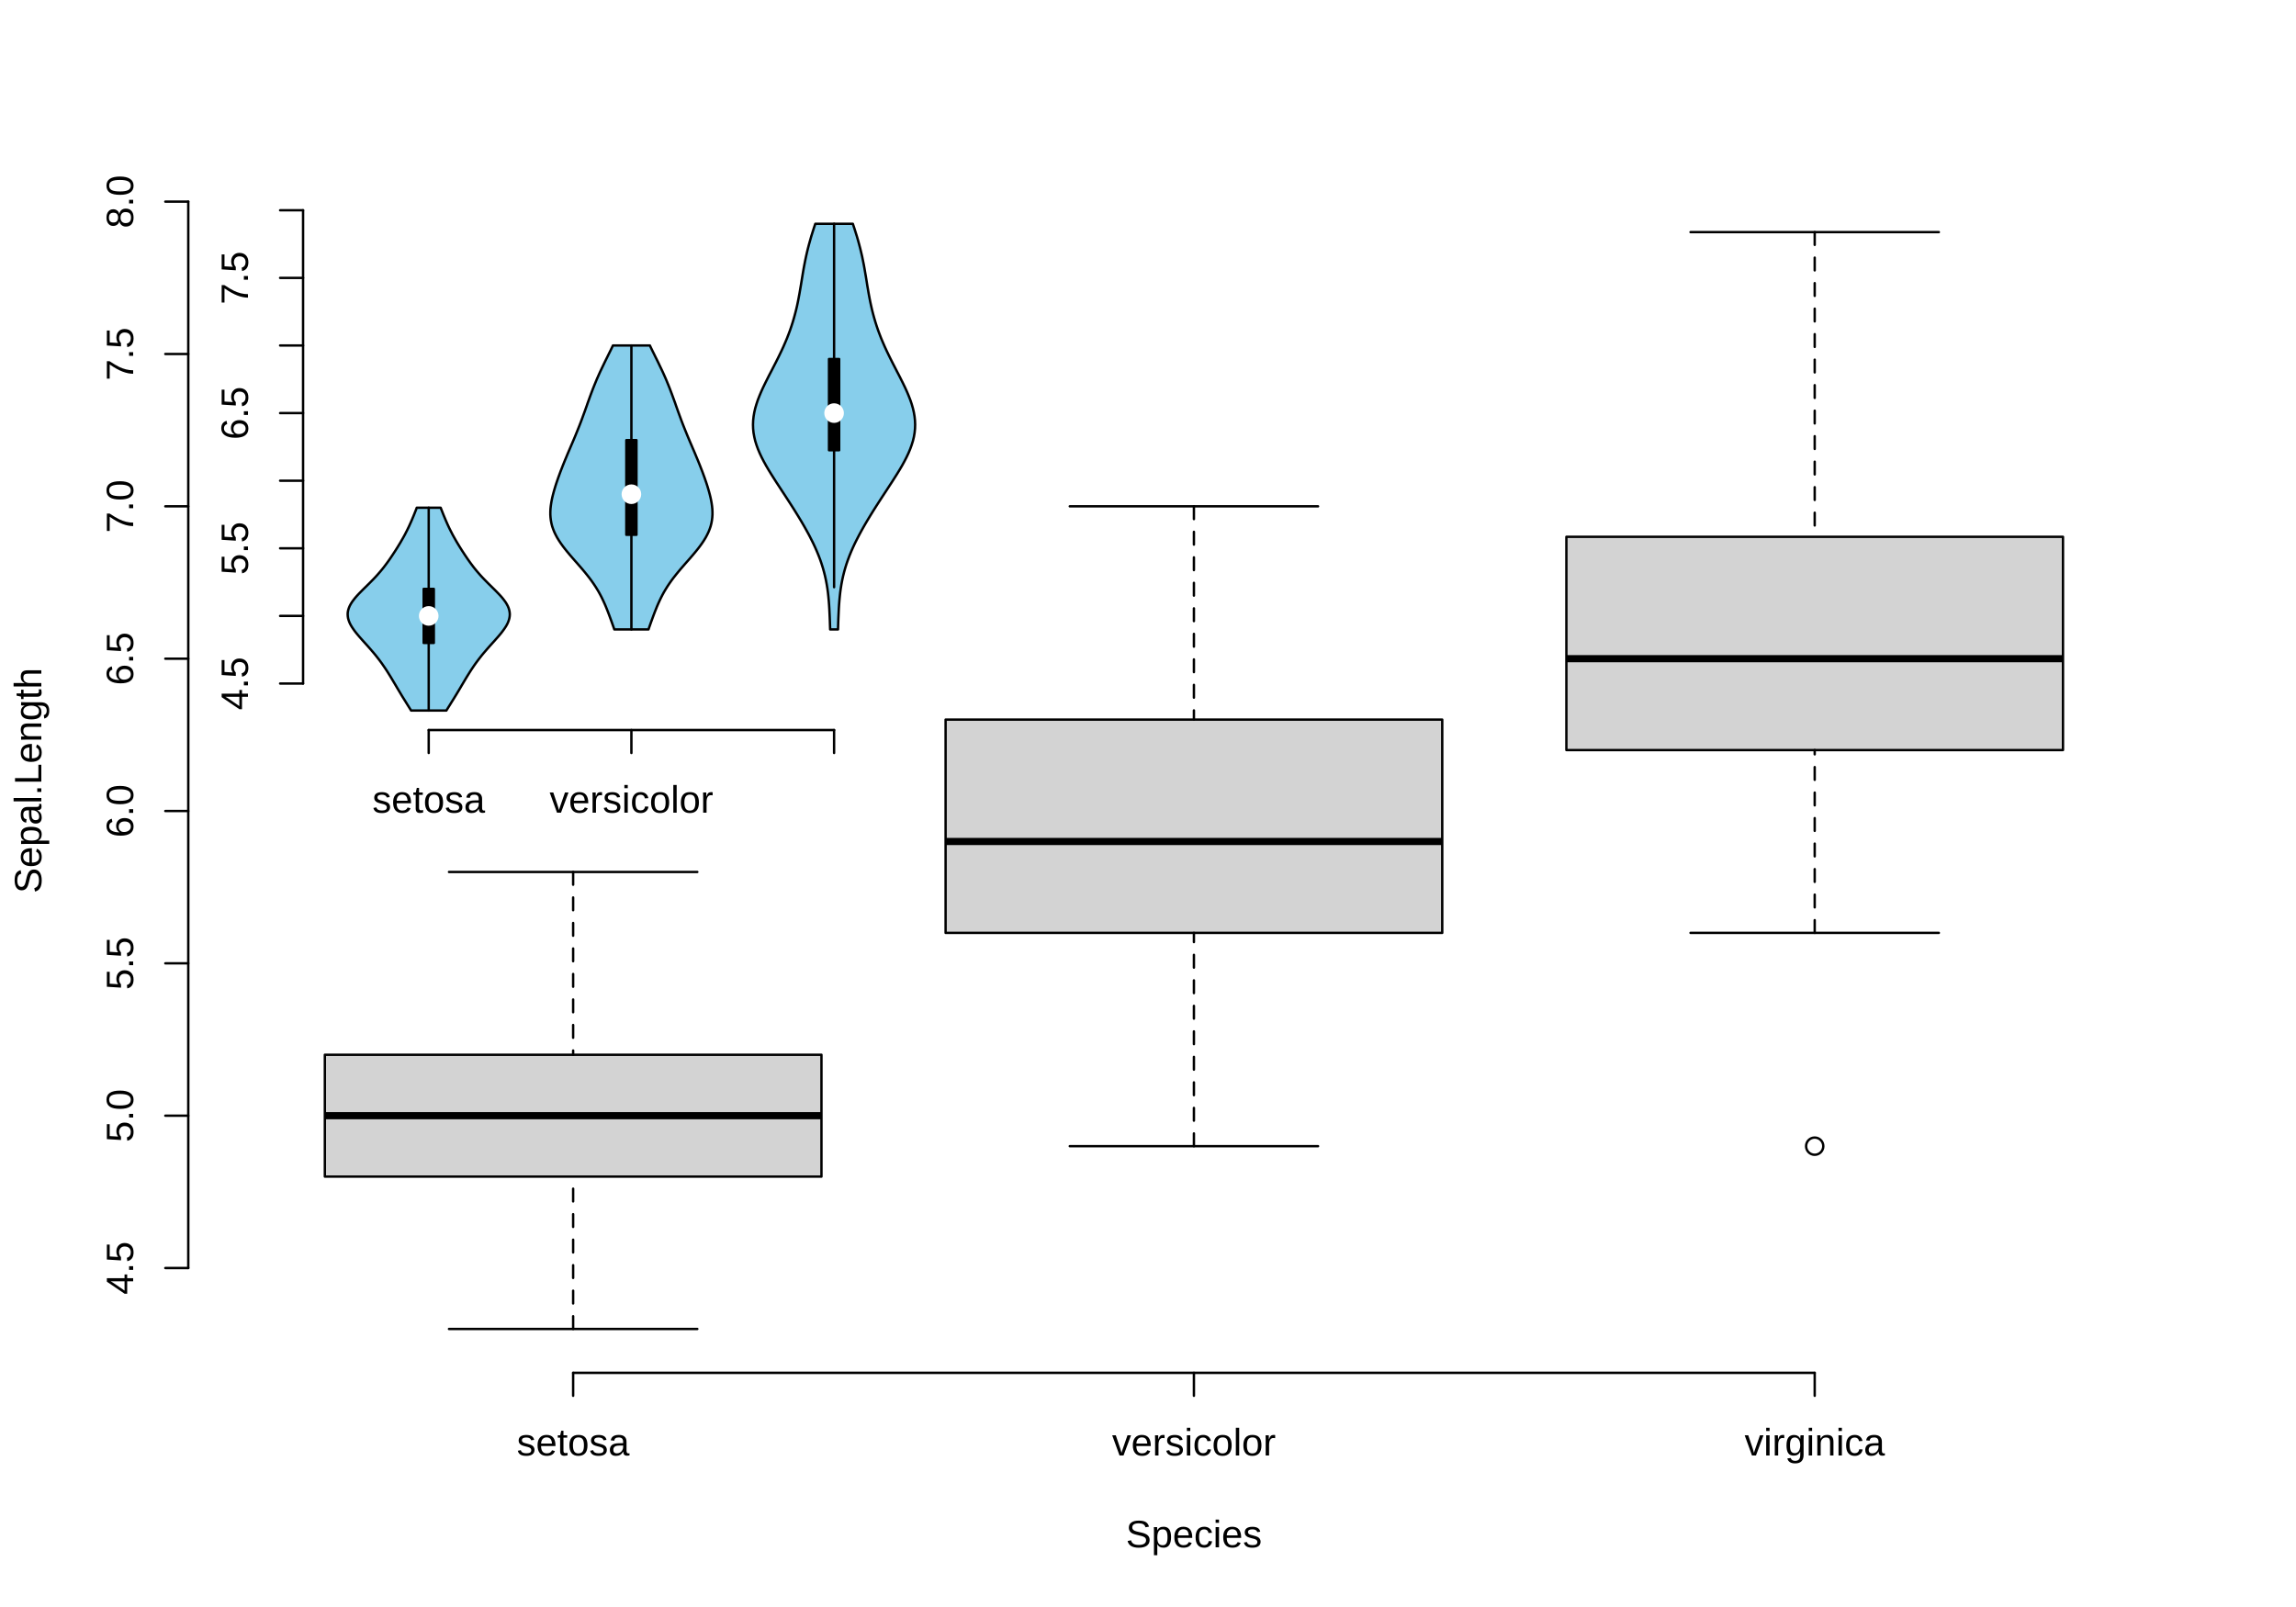
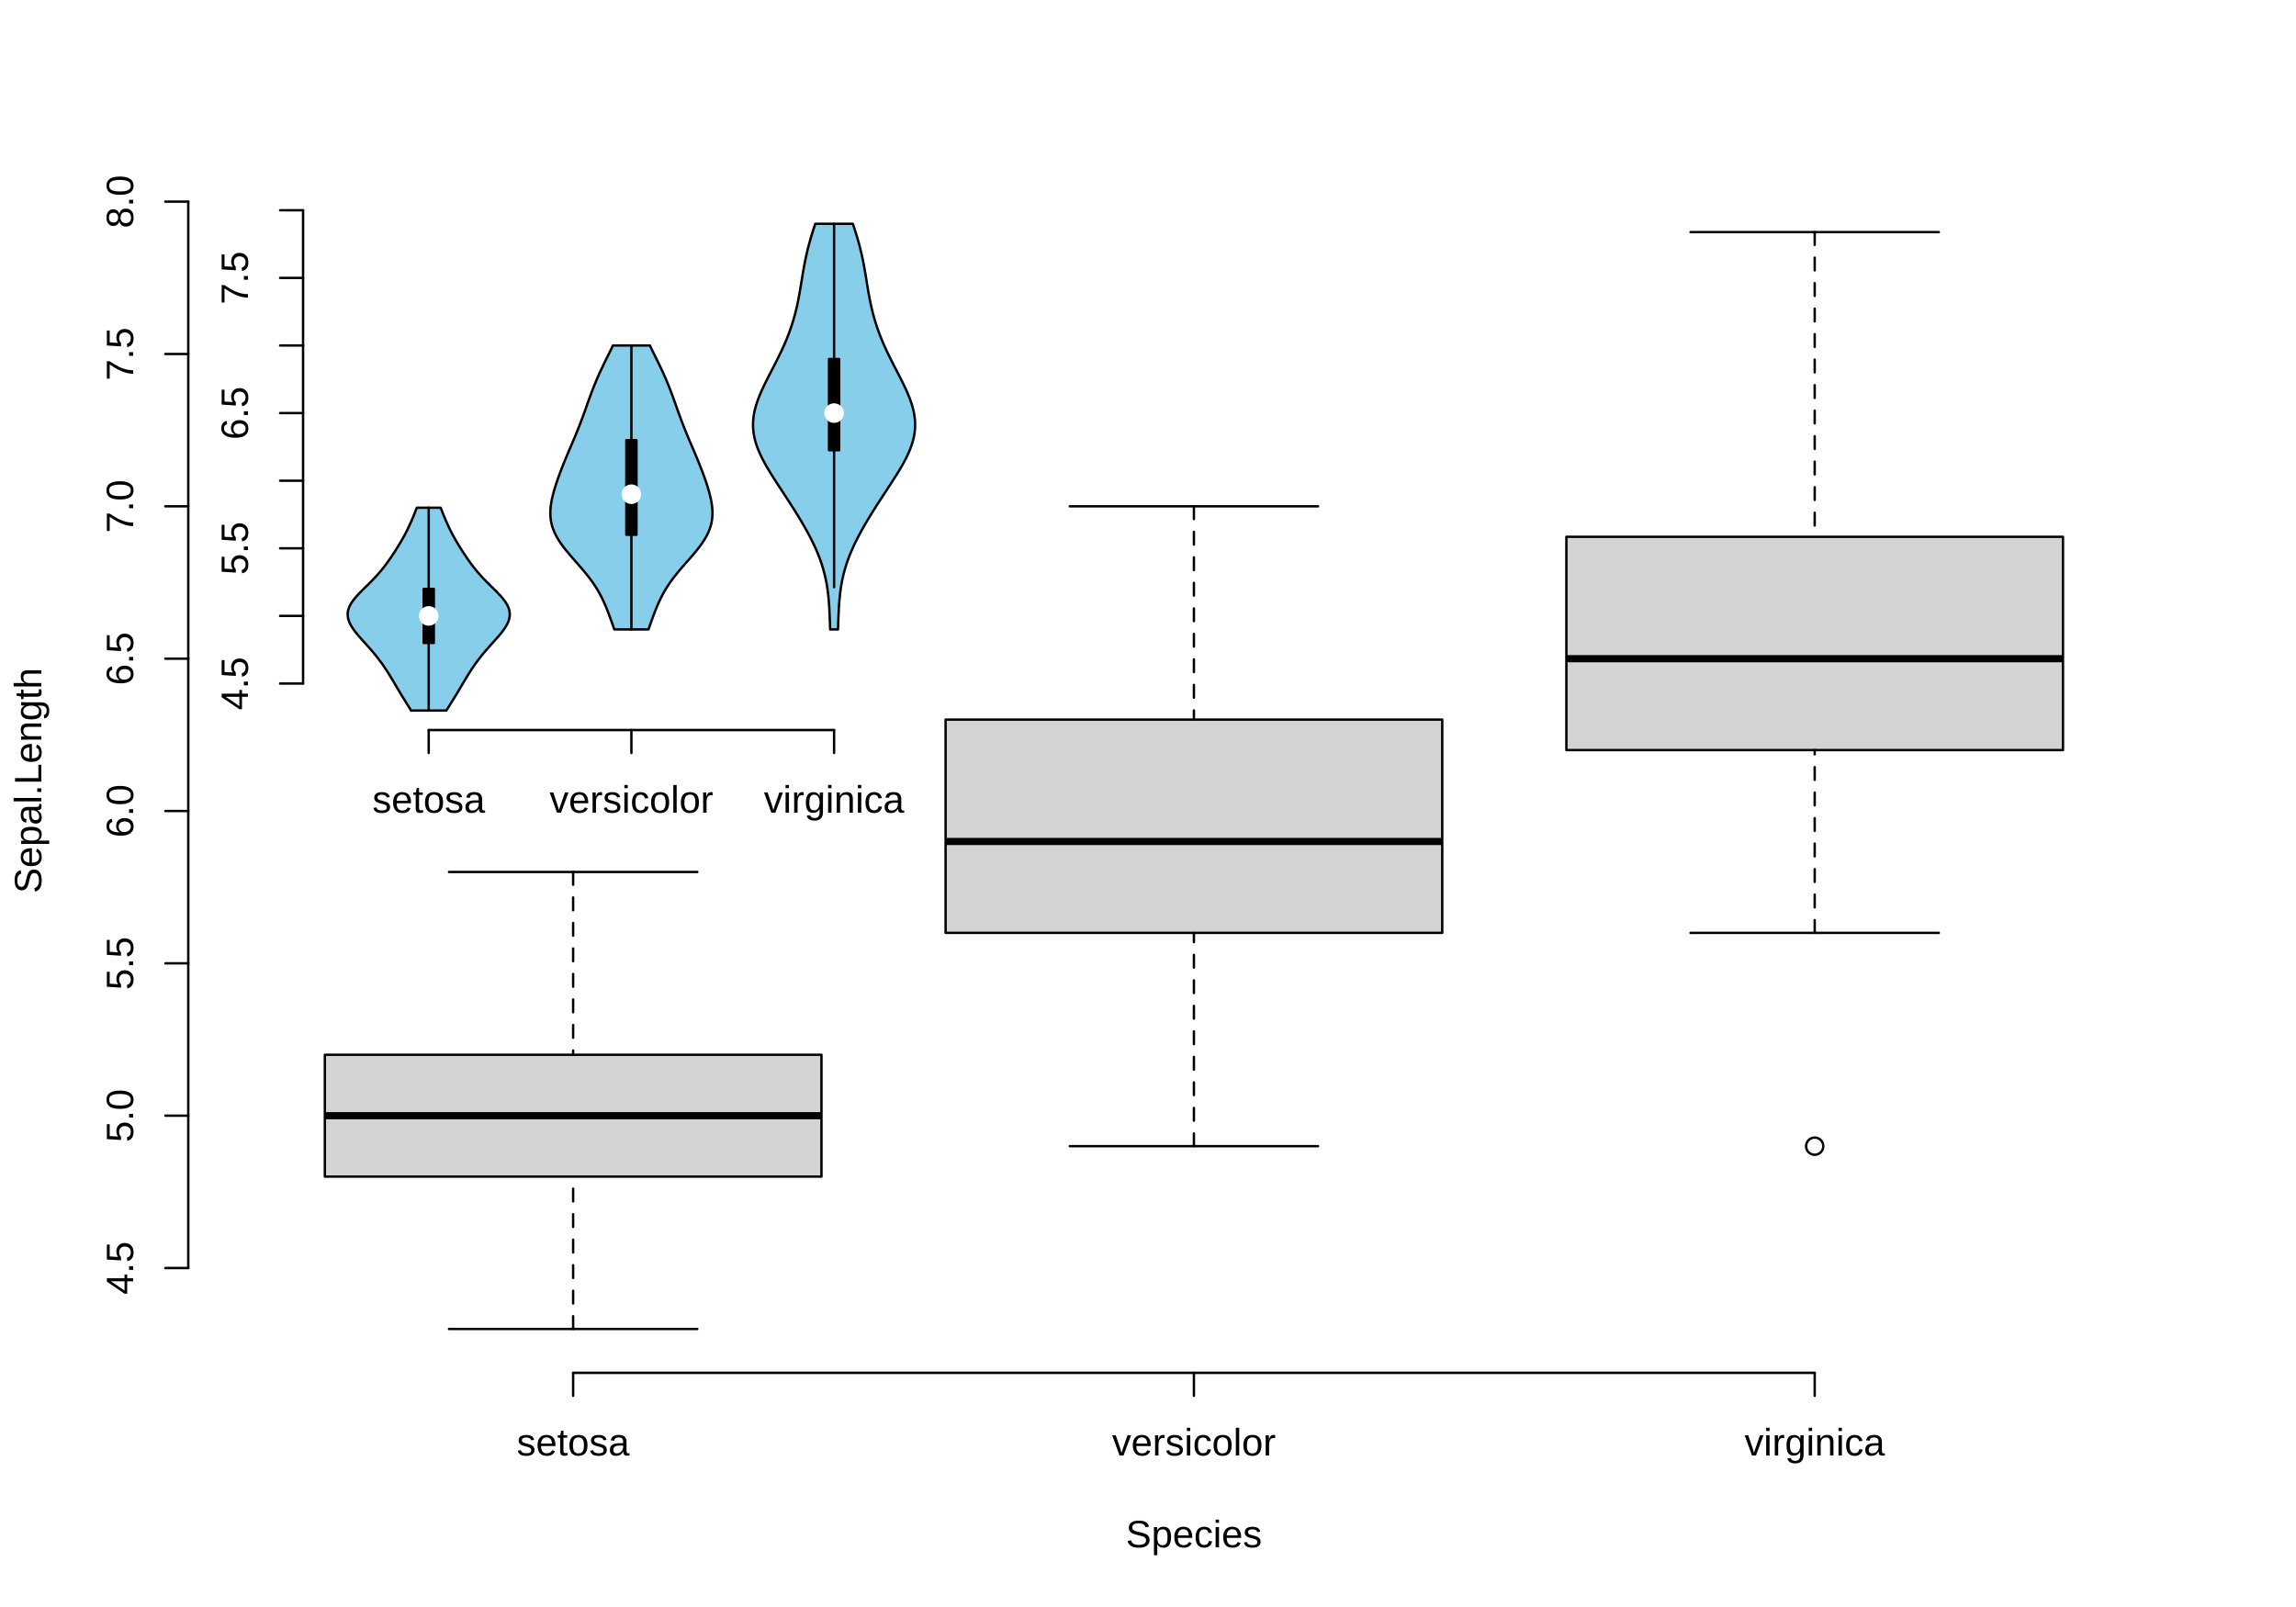
<svg xmlns="http://www.w3.org/2000/svg" class="svglite" width="720.00pt" height="504.00pt" viewBox="0 0 720.00 504.00">
  <defs>
    <style type="text/css">
    .svglite line, .svglite polyline, .svglite polygon, .svglite path, .svglite rect, .svglite circle {
      fill: none;
      stroke: #000000;
      stroke-linecap: round;
      stroke-linejoin: round;
      stroke-miterlimit: 10.00;
    }
    .svglite text {
      white-space: pre;
    }
  </style>
  </defs>
  <rect width="100%" height="100%" style="stroke: none; fill: #FFFFFF;" />
  <defs>
    <clipPath id="cpMC4wMHw3MjAuMDB8MC4wMHw1MDQuMDA=">
      <rect x="0.00" y="0.00" width="720.00" height="504.00" />
    </clipPath>
  </defs>
  <g clip-path="url(#cpMC4wMHw3MjAuMDB8MC4wMHw1MDQuMDA=)">
</g>
  <defs>
    <clipPath id="cpNTkuMDR8Njg5Ljc2fDU5LjA0fDQzMC41Ng==">
      <rect x="59.04" y="59.04" width="630.72" height="371.52" />
    </clipPath>
  </defs>
  <g clip-path="url(#cpNTkuMDR8Njg5Ljc2fDU5LjA0fDQzMC41Ng==)">
    <polygon points="101.87,369.02 257.60,369.02 257.60,330.80 101.87,330.80 " style="stroke-width: 0.75; stroke: none; fill: #D3D3D3;" />
    <line x1="101.87" y1="349.91" x2="257.60" y2="349.91" style="stroke-width: 2.25; stroke-linecap: butt;" />
    <line x1="179.73" y1="416.80" x2="179.73" y2="369.02" style="stroke-width: 0.75; stroke-dasharray: 4.00,4.00;" />
    <line x1="179.73" y1="273.47" x2="179.73" y2="330.80" style="stroke-width: 0.75; stroke-dasharray: 4.00,4.00;" />
    <line x1="140.80" y1="416.80" x2="218.67" y2="416.80" style="stroke-width: 0.75;" />
    <line x1="140.80" y1="273.47" x2="218.67" y2="273.47" style="stroke-width: 0.75;" />
    <polygon points="101.87,369.02 257.60,369.02 257.60,330.80 101.87,330.80 " style="stroke-width: 0.75;" />
    <polygon points="296.53,292.58 452.27,292.58 452.27,225.69 296.53,225.69 " style="stroke-width: 0.75; stroke: none; fill: #D3D3D3;" />
    <line x1="296.53" y1="263.91" x2="452.27" y2="263.91" style="stroke-width: 2.25; stroke-linecap: butt;" />
    <line x1="374.40" y1="359.47" x2="374.40" y2="292.58" style="stroke-width: 0.75; stroke-dasharray: 4.00,4.00;" />
    <line x1="374.40" y1="158.80" x2="374.40" y2="225.69" style="stroke-width: 0.75; stroke-dasharray: 4.00,4.00;" />
    <line x1="335.47" y1="359.47" x2="413.33" y2="359.47" style="stroke-width: 0.75;" />
    <line x1="335.47" y1="158.80" x2="413.33" y2="158.80" style="stroke-width: 0.75;" />
    <polygon points="296.53,292.58 452.27,292.58 452.27,225.69 296.53,225.69 " style="stroke-width: 0.75;" />
    <polygon points="491.20,235.24 646.93,235.24 646.93,168.36 491.20,168.36 " style="stroke-width: 0.75; stroke: none; fill: #D3D3D3;" />
    <line x1="491.20" y1="206.58" x2="646.93" y2="206.58" style="stroke-width: 2.25; stroke-linecap: butt;" />
    <line x1="569.07" y1="292.58" x2="569.07" y2="235.24" style="stroke-width: 0.75; stroke-dasharray: 4.00,4.00;" />
    <line x1="569.07" y1="72.80" x2="569.07" y2="168.36" style="stroke-width: 0.75; stroke-dasharray: 4.00,4.00;" />
    <line x1="530.13" y1="292.58" x2="608.00" y2="292.58" style="stroke-width: 0.75;" />
    <line x1="530.13" y1="72.80" x2="608.00" y2="72.80" style="stroke-width: 0.75;" />
    <polygon points="491.20,235.24 646.93,235.24 646.93,168.36 491.20,168.36 " style="stroke-width: 0.75;" />
    <circle cx="569.07" cy="359.47" r="2.70" style="stroke-width: 0.75;" />
  </g>
  <g clip-path="url(#cpMC4wMHw3MjAuMDB8MC4wMHw1MDQuMDA=)">
    <line x1="179.73" y1="430.56" x2="569.07" y2="430.56" style="stroke-width: 0.75;" />
    <line x1="179.73" y1="430.56" x2="179.73" y2="437.76" style="stroke-width: 0.75;" />
    <line x1="374.40" y1="430.56" x2="374.40" y2="437.76" style="stroke-width: 0.75;" />
    <line x1="569.07" y1="430.56" x2="569.07" y2="437.76" style="stroke-width: 0.75;" />
-     <text x="179.73" y="456.48" text-anchor="middle" style="font-size: 12.00px; font-family: &quot;Arial&quot;;" textLength="39.31px" lengthAdjust="spacingAndGlyphs">setosa</text>
-     <text x="374.40" y="456.48" text-anchor="middle" style="font-size: 12.00px; font-family: &quot;Arial&quot;;" textLength="58.57px" lengthAdjust="spacingAndGlyphs">versicolor</text>
-     <text x="569.07" y="456.48" text-anchor="middle" style="font-size: 12.00px; font-family: &quot;Arial&quot;;" textLength="51.02px" lengthAdjust="spacingAndGlyphs">virginica</text>
+     <text x="179.73" y="456.48" text-anchor="middle" style="font-size: 12.00px; font-family: &quot;Arimo&quot;;" textLength="36.42px" lengthAdjust="spacingAndGlyphs">setosa</text>
+     <text x="374.40" y="456.48" text-anchor="middle" style="font-size: 12.00px; font-family: &quot;Arimo&quot;;" textLength="55.20px" lengthAdjust="spacingAndGlyphs">versicolor</text>
+     <text x="569.07" y="456.48" text-anchor="middle" style="font-size: 12.00px; font-family: &quot;Arimo&quot;;" textLength="47.76px" lengthAdjust="spacingAndGlyphs">virginica</text>
    <line x1="59.04" y1="397.69" x2="59.04" y2="63.24" style="stroke-width: 0.75;" />
    <line x1="59.04" y1="397.69" x2="51.84" y2="397.69" style="stroke-width: 0.75;" />
    <line x1="59.04" y1="349.91" x2="51.84" y2="349.91" style="stroke-width: 0.75;" />
    <line x1="59.04" y1="302.13" x2="51.84" y2="302.13" style="stroke-width: 0.75;" />
    <line x1="59.04" y1="254.36" x2="51.84" y2="254.36" style="stroke-width: 0.75;" />
    <line x1="59.04" y1="206.58" x2="51.84" y2="206.58" style="stroke-width: 0.75;" />
    <line x1="59.04" y1="158.80" x2="51.84" y2="158.80" style="stroke-width: 0.75;" />
    <line x1="59.04" y1="111.02" x2="51.84" y2="111.02" style="stroke-width: 0.75;" />
    <line x1="59.04" y1="63.24" x2="51.84" y2="63.24" style="stroke-width: 0.75;" />
-     <text transform="translate(41.76,397.69) rotate(-90)" text-anchor="middle" style="font-size: 12.00px; font-family: &quot;Arial&quot;;" textLength="19.09px" lengthAdjust="spacingAndGlyphs">4.5</text>
-     <text transform="translate(41.76,349.91) rotate(-90)" text-anchor="middle" style="font-size: 12.00px; font-family: &quot;Arial&quot;;" textLength="19.09px" lengthAdjust="spacingAndGlyphs">5.0</text>
-     <text transform="translate(41.76,302.13) rotate(-90)" text-anchor="middle" style="font-size: 12.00px; font-family: &quot;Arial&quot;;" textLength="19.09px" lengthAdjust="spacingAndGlyphs">5.5</text>
-     <text transform="translate(41.76,254.36) rotate(-90)" text-anchor="middle" style="font-size: 12.00px; font-family: &quot;Arial&quot;;" textLength="19.09px" lengthAdjust="spacingAndGlyphs">6.0</text>
-     <text transform="translate(41.76,206.58) rotate(-90)" text-anchor="middle" style="font-size: 12.00px; font-family: &quot;Arial&quot;;" textLength="19.09px" lengthAdjust="spacingAndGlyphs">6.5</text>
-     <text transform="translate(41.76,158.80) rotate(-90)" text-anchor="middle" style="font-size: 12.00px; font-family: &quot;Arial&quot;;" textLength="19.09px" lengthAdjust="spacingAndGlyphs">7.0</text>
-     <text transform="translate(41.76,111.02) rotate(-90)" text-anchor="middle" style="font-size: 12.00px; font-family: &quot;Arial&quot;;" textLength="19.09px" lengthAdjust="spacingAndGlyphs">7.5</text>
-     <text transform="translate(41.76,63.24) rotate(-90)" text-anchor="middle" style="font-size: 12.00px; font-family: &quot;Arial&quot;;" textLength="19.09px" lengthAdjust="spacingAndGlyphs">8.0</text>
-     <text x="374.40" y="485.28" text-anchor="middle" style="font-size: 12.00px; font-family: &quot;Arial&quot;;" textLength="46.20px" lengthAdjust="spacingAndGlyphs">Species</text>
-     <text transform="translate(12.96,244.80) rotate(-90)" text-anchor="middle" style="font-size: 12.00px; font-family: &quot;Arial&quot;;" textLength="78.54px" lengthAdjust="spacingAndGlyphs">Sepal.Length</text>
+     <text transform="translate(41.76,397.69) rotate(-90)" text-anchor="middle" style="font-size: 12.00px; font-family: &quot;Arimo&quot;;" textLength="16.65px" lengthAdjust="spacingAndGlyphs">4.5</text>
+     <text transform="translate(41.76,349.91) rotate(-90)" text-anchor="middle" style="font-size: 12.00px; font-family: &quot;Arimo&quot;;" textLength="16.65px" lengthAdjust="spacingAndGlyphs">5.0</text>
+     <text transform="translate(41.76,302.13) rotate(-90)" text-anchor="middle" style="font-size: 12.00px; font-family: &quot;Arimo&quot;;" textLength="16.65px" lengthAdjust="spacingAndGlyphs">5.5</text>
+     <text transform="translate(41.76,254.36) rotate(-90)" text-anchor="middle" style="font-size: 12.00px; font-family: &quot;Arimo&quot;;" textLength="16.65px" lengthAdjust="spacingAndGlyphs">6.0</text>
+     <text transform="translate(41.76,206.58) rotate(-90)" text-anchor="middle" style="font-size: 12.00px; font-family: &quot;Arimo&quot;;" textLength="16.65px" lengthAdjust="spacingAndGlyphs">6.5</text>
+     <text transform="translate(41.76,158.80) rotate(-90)" text-anchor="middle" style="font-size: 12.00px; font-family: &quot;Arimo&quot;;" textLength="16.65px" lengthAdjust="spacingAndGlyphs">7.0</text>
+     <text transform="translate(41.76,111.02) rotate(-90)" text-anchor="middle" style="font-size: 12.00px; font-family: &quot;Arimo&quot;;" textLength="16.65px" lengthAdjust="spacingAndGlyphs">7.5</text>
+     <text transform="translate(41.76,63.24) rotate(-90)" text-anchor="middle" style="font-size: 12.00px; font-family: &quot;Arimo&quot;;" textLength="16.65px" lengthAdjust="spacingAndGlyphs">8.0</text>
+     <text x="374.40" y="485.28" text-anchor="middle" style="font-size: 12.00px; font-family: &quot;Arimo&quot;;" textLength="42.91px" lengthAdjust="spacingAndGlyphs">Species</text>
+     <text transform="translate(12.96,244.80) rotate(-90)" text-anchor="middle" style="font-size: 12.00px; font-family: &quot;Arimo&quot;;" textLength="73.79px" lengthAdjust="spacingAndGlyphs">Sepal.Length</text>
    <line x1="95.04" y1="214.37" x2="95.04" y2="65.95" style="stroke-width: 0.75;" />
    <line x1="95.04" y1="214.37" x2="87.84" y2="214.37" style="stroke-width: 0.75;" />
    <line x1="95.04" y1="193.17" x2="87.84" y2="193.17" style="stroke-width: 0.75;" />
    <line x1="95.04" y1="171.96" x2="87.84" y2="171.96" style="stroke-width: 0.75;" />
    <line x1="95.04" y1="150.76" x2="87.84" y2="150.76" style="stroke-width: 0.75;" />
    <line x1="95.04" y1="129.56" x2="87.84" y2="129.56" style="stroke-width: 0.75;" />
    <line x1="95.04" y1="108.35" x2="87.84" y2="108.35" style="stroke-width: 0.75;" />
    <line x1="95.04" y1="87.15" x2="87.84" y2="87.15" style="stroke-width: 0.75;" />
    <line x1="95.04" y1="65.95" x2="87.84" y2="65.95" style="stroke-width: 0.75;" />
-     <text transform="translate(77.76,214.37) rotate(-90)" text-anchor="middle" style="font-size: 12.00px; font-family: &quot;Arial&quot;;" textLength="19.09px" lengthAdjust="spacingAndGlyphs">4.5</text>
-     <text transform="translate(77.76,171.96) rotate(-90)" text-anchor="middle" style="font-size: 12.00px; font-family: &quot;Arial&quot;;" textLength="19.09px" lengthAdjust="spacingAndGlyphs">5.5</text>
-     <text transform="translate(77.76,129.56) rotate(-90)" text-anchor="middle" style="font-size: 12.00px; font-family: &quot;Arial&quot;;" textLength="19.09px" lengthAdjust="spacingAndGlyphs">6.5</text>
-     <text transform="translate(77.76,87.15) rotate(-90)" text-anchor="middle" style="font-size: 12.00px; font-family: &quot;Arial&quot;;" textLength="19.09px" lengthAdjust="spacingAndGlyphs">7.5</text>
+     <text transform="translate(77.76,214.37) rotate(-90)" text-anchor="middle" style="font-size: 12.00px; font-family: &quot;Arimo&quot;;" textLength="16.65px" lengthAdjust="spacingAndGlyphs">4.5</text>
+     <text transform="translate(77.76,171.96) rotate(-90)" text-anchor="middle" style="font-size: 12.00px; font-family: &quot;Arimo&quot;;" textLength="16.65px" lengthAdjust="spacingAndGlyphs">5.5</text>
+     <text transform="translate(77.76,129.56) rotate(-90)" text-anchor="middle" style="font-size: 12.00px; font-family: &quot;Arimo&quot;;" textLength="16.65px" lengthAdjust="spacingAndGlyphs">6.5</text>
+     <text transform="translate(77.76,87.15) rotate(-90)" text-anchor="middle" style="font-size: 12.00px; font-family: &quot;Arimo&quot;;" textLength="16.65px" lengthAdjust="spacingAndGlyphs">7.5</text>
    <line x1="134.44" y1="228.96" x2="261.56" y2="228.96" style="stroke-width: 0.75;" />
    <line x1="134.44" y1="228.96" x2="134.44" y2="236.16" style="stroke-width: 0.75;" />
    <line x1="198.00" y1="228.96" x2="198.00" y2="236.16" style="stroke-width: 0.75;" />
    <line x1="261.56" y1="228.96" x2="261.56" y2="236.16" style="stroke-width: 0.75;" />
-     <text x="134.44" y="254.88" text-anchor="middle" style="font-size: 12.00px; font-family: &quot;Arial&quot;;" textLength="39.31px" lengthAdjust="spacingAndGlyphs">setosa</text>
-     <text x="198.00" y="254.88" text-anchor="middle" style="font-size: 12.00px; font-family: &quot;Arial&quot;;" textLength="58.57px" lengthAdjust="spacingAndGlyphs">versicolor</text>
+     <text x="134.44" y="254.88" text-anchor="middle" style="font-size: 12.00px; font-family: &quot;Arimo&quot;;" textLength="36.42px" lengthAdjust="spacingAndGlyphs">setosa</text>
+     <text x="198.00" y="254.88" text-anchor="middle" style="font-size: 12.00px; font-family: &quot;Arimo&quot;;" textLength="55.20px" lengthAdjust="spacingAndGlyphs">versicolor</text>
+     <text x="261.56" y="254.88" text-anchor="middle" style="font-size: 12.00px; font-family: &quot;Arimo&quot;;" textLength="47.76px" lengthAdjust="spacingAndGlyphs">virginica</text>
  </g>
  <defs>
    <clipPath id="cpOTUuMDR8MzAwLjk2fDY0LjA4fDIyOC45Ng==">
      <rect x="95.04" y="64.08" width="205.92" height="164.88" />
    </clipPath>
  </defs>
  <g clip-path="url(#cpOTUuMDR8MzAwLjk2fDY0LjA4fDIyOC45Ng==)">
    <polygon points="128.92,222.85 128.52,222.21 128.12,221.57 127.72,220.93 127.32,220.28 126.92,219.64 126.52,219.00 126.12,218.36 125.73,217.71 125.35,217.07 124.96,216.43 124.58,215.79 124.20,215.14 123.82,214.50 123.44,213.86 123.06,213.22 122.67,212.57 122.28,211.93 121.88,211.29 121.48,210.65 121.06,210.00 120.63,209.36 120.19,208.72 119.74,208.07 119.27,207.43 118.79,206.79 118.29,206.15 117.78,205.50 117.25,204.86 116.70,204.22 116.15,203.58 115.58,202.93 115.01,202.29 114.43,201.65 113.85,201.01 113.28,200.36 112.71,199.72 112.17,199.08 111.64,198.44 111.14,197.79 110.69,197.15 110.27,196.51 109.90,195.87 109.59,195.22 109.35,194.58 109.16,193.94 109.06,193.30 109.02,192.65 109.06,192.01 109.18,191.37 109.38,190.73 109.65,190.08 109.99,189.44 110.39,188.80 110.86,188.16 111.37,187.51 111.93,186.87 112.52,186.23 113.15,185.59 113.79,184.94 114.44,184.30 115.09,183.66 115.74,183.02 116.38,182.37 117.01,181.73 117.62,181.09 118.21,180.45 118.78,179.80 119.33,179.16 119.86,178.52 120.37,177.88 120.86,177.23 121.34,176.59 121.80,175.95 122.25,175.31 122.69,174.66 123.12,174.02 123.54,173.38 123.96,172.74 124.37,172.09 124.77,171.45 125.16,170.81 125.55,170.17 125.92,169.52 126.29,168.88 126.65,168.24 127.00,167.60 127.33,166.95 127.66,166.31 127.97,165.67 128.28,165.03 128.57,164.38 128.86,163.74 129.14,163.10 129.41,162.45 129.68,161.81 129.94,161.17 130.19,160.53 130.45,159.88 130.69,159.24 138.19,159.24 138.44,159.88 138.70,160.53 138.95,161.17 139.21,161.81 139.48,162.45 139.75,163.10 140.03,163.74 140.31,164.38 140.61,165.03 140.91,165.67 141.23,166.31 141.56,166.95 141.89,167.60 142.24,168.24 142.60,168.88 142.96,169.52 143.34,170.17 143.73,170.81 144.12,171.45 144.52,172.09 144.93,172.74 145.35,173.38 145.77,174.02 146.20,174.66 146.64,175.31 147.09,175.95 147.55,176.59 148.03,177.23 148.52,177.88 149.03,178.52 149.56,179.16 150.11,179.80 150.68,180.45 151.27,181.09 151.88,181.73 152.51,182.37 153.15,183.02 153.80,183.66 154.45,184.30 155.10,184.94 155.74,185.59 156.36,186.23 156.96,186.87 157.52,187.51 158.03,188.16 158.50,188.80 158.90,189.44 159.24,190.08 159.51,190.73 159.70,191.37 159.82,192.01 159.87,192.65 159.83,193.30 159.72,193.94 159.54,194.58 159.30,195.22 158.99,195.87 158.62,196.51 158.20,197.15 157.74,197.79 157.25,198.44 156.72,199.08 156.18,199.72 155.61,200.36 155.04,201.01 154.46,201.65 153.88,202.29 153.31,202.93 152.74,203.58 152.19,204.22 151.64,204.86 151.11,205.50 150.60,206.15 150.10,206.79 149.62,207.43 149.15,208.07 148.69,208.72 148.26,209.36 147.83,210.00 147.41,210.65 147.01,211.29 146.61,211.93 146.22,212.57 145.83,213.22 145.45,213.86 145.07,214.50 144.69,215.14 144.31,215.79 143.93,216.43 143.54,217.07 143.16,217.71 142.76,218.36 142.37,219.00 141.97,219.64 141.57,220.28 141.17,220.93 140.77,221.57 140.37,222.21 139.97,222.85 " style="stroke-width: 0.75; fill: #87CEEB;" />
    <polyline points="134.44,222.85 134.44,159.24 " style="stroke-width: 0.75;" />
    <rect x="132.86" y="184.69" width="3.18" height="16.96" style="stroke-width: 0.75; fill: #000000;" />
    <circle cx="134.44" cy="193.17" r="2.70" style="stroke-width: 0.75; stroke: #FFFFFF; fill: #FFFFFF;" />
    <polygon points="192.65,197.41 192.33,196.51 192.01,195.61 191.69,194.71 191.36,193.81 191.03,192.91 190.69,192.01 190.33,191.11 189.97,190.21 189.58,189.31 189.17,188.41 188.74,187.51 188.28,186.61 187.79,185.71 187.26,184.82 186.70,183.92 186.10,183.02 185.47,182.12 184.80,181.22 184.09,180.32 183.36,179.42 182.61,178.52 181.83,177.62 181.05,176.72 180.25,175.82 179.47,174.92 178.69,174.02 177.94,173.12 177.21,172.22 176.52,171.32 175.87,170.42 175.27,169.52 174.72,168.62 174.24,167.72 173.81,166.82 173.45,165.92 173.15,165.03 172.92,164.13 172.75,163.23 172.64,162.33 172.58,161.43 172.58,160.53 172.62,159.63 172.71,158.73 172.84,157.83 173.00,156.93 173.19,156.03 173.41,155.13 173.65,154.23 173.91,153.33 174.18,152.43 174.47,151.53 174.78,150.63 175.09,149.73 175.42,148.83 175.75,147.93 176.10,147.03 176.45,146.13 176.81,145.23 177.17,144.34 177.55,143.44 177.92,142.54 178.30,141.64 178.69,140.74 179.07,139.84 179.46,138.94 179.84,138.04 180.22,137.14 180.59,136.24 180.96,135.34 181.32,134.44 181.68,133.54 182.03,132.64 182.37,131.74 182.70,130.84 183.03,129.94 183.36,129.04 183.68,128.14 184.00,127.24 184.31,126.34 184.64,125.44 184.96,124.55 185.29,123.65 185.63,122.75 185.97,121.85 186.33,120.95 186.70,120.05 187.07,119.15 187.46,118.25 187.86,117.35 188.27,116.45 188.70,115.55 189.13,114.65 189.56,113.75 190.00,112.85 190.45,111.95 190.89,111.05 191.34,110.15 191.78,109.25 192.21,108.35 203.79,108.35 204.22,109.25 204.66,110.15 205.11,111.05 205.55,111.95 206.00,112.85 206.44,113.75 206.87,114.65 207.30,115.55 207.73,116.45 208.14,117.35 208.54,118.25 208.93,119.15 209.30,120.05 209.67,120.95 210.03,121.85 210.37,122.75 210.71,123.65 211.04,124.55 211.36,125.44 211.69,126.34 212.00,127.24 212.32,128.14 212.64,129.04 212.97,129.94 213.30,130.84 213.63,131.74 213.97,132.64 214.32,133.54 214.68,134.44 215.04,135.34 215.41,136.24 215.78,137.14 216.16,138.04 216.54,138.94 216.93,139.84 217.31,140.74 217.70,141.64 218.08,142.54 218.45,143.44 218.83,144.34 219.19,145.23 219.55,146.13 219.90,147.03 220.25,147.93 220.58,148.83 220.91,149.73 221.22,150.63 221.53,151.53 221.82,152.43 222.09,153.33 222.35,154.23 222.59,155.13 222.81,156.03 223.00,156.93 223.16,157.83 223.29,158.73 223.38,159.63 223.42,160.53 223.42,161.43 223.36,162.33 223.25,163.23 223.08,164.13 222.85,165.03 222.55,165.92 222.19,166.82 221.76,167.72 221.28,168.62 220.73,169.52 220.13,170.42 219.48,171.32 218.79,172.22 218.06,173.12 217.31,174.02 216.53,174.92 215.75,175.82 214.95,176.72 214.17,177.62 213.39,178.52 212.64,179.42 211.91,180.32 211.20,181.22 210.53,182.12 209.90,183.02 209.30,183.92 208.74,184.82 208.21,185.71 207.72,186.61 207.26,187.51 206.83,188.41 206.42,189.31 206.03,190.21 205.67,191.11 205.31,192.01 204.97,192.91 204.64,193.81 204.31,194.71 203.99,195.61 203.67,196.51 203.35,197.41 " style="stroke-width: 0.75; fill: #87CEEB;" />
    <polyline points="198.00,197.41 198.00,108.35 " style="stroke-width: 0.75;" />
    <rect x="196.41" y="138.04" width="3.18" height="29.69" style="stroke-width: 0.75; fill: #000000;" />
    <circle cx="198.00" cy="155.00" r="2.70" style="stroke-width: 0.75; stroke: #FFFFFF; fill: #FFFFFF;" />
    <polygon points="260.33,197.41 260.28,196.12 260.24,194.84 260.19,193.55 260.13,192.27 260.07,190.98 259.99,189.70 259.89,188.41 259.77,187.13 259.63,185.84 259.46,184.56 259.25,183.27 259.01,181.99 258.73,180.70 258.41,179.42 258.05,178.13 257.65,176.85 257.21,175.56 256.72,174.28 256.19,172.99 255.63,171.71 255.03,170.42 254.39,169.14 253.73,167.85 253.03,166.57 252.31,165.28 251.57,164.00 250.80,162.71 250.02,161.43 249.22,160.14 248.41,158.86 247.58,157.57 246.75,156.29 245.91,155.00 245.07,153.72 244.23,152.43 243.39,151.15 242.57,149.86 241.76,148.58 240.97,147.29 240.22,146.01 239.51,144.72 238.85,143.44 238.24,142.15 237.70,140.87 237.23,139.58 236.83,138.30 236.53,137.01 236.30,135.73 236.17,134.44 236.13,133.16 236.18,131.87 236.32,130.59 236.54,129.30 236.84,128.01 237.22,126.73 237.65,125.44 238.15,124.16 238.69,122.87 239.27,121.59 239.89,120.30 240.53,119.02 241.18,117.73 241.85,116.45 242.51,115.16 243.17,113.88 243.82,112.59 244.45,111.31 245.07,110.02 245.66,108.74 246.22,107.45 246.76,106.17 247.26,104.88 247.74,103.60 248.18,102.31 248.59,101.03 248.97,99.74 249.32,98.46 249.65,97.17 249.95,95.89 250.22,94.60 250.47,93.32 250.71,92.03 250.93,90.75 251.15,89.46 251.36,88.18 251.57,86.89 251.78,85.61 252.00,84.32 252.24,83.04 252.49,81.75 252.76,80.47 253.05,79.18 253.36,77.90 253.70,76.61 254.06,75.33 254.43,74.04 254.83,72.76 255.24,71.47 255.67,70.19 267.44,70.19 267.87,71.47 268.28,72.76 268.68,74.04 269.06,75.33 269.41,76.61 269.75,77.90 270.06,79.18 270.36,80.47 270.62,81.75 270.88,83.04 271.11,84.32 271.33,85.61 271.55,86.89 271.76,88.18 271.96,89.46 272.18,90.75 272.40,92.03 272.64,93.32 272.89,94.60 273.17,95.89 273.46,97.17 273.79,98.46 274.14,99.74 274.52,101.03 274.93,102.31 275.37,103.60 275.85,104.88 276.35,106.17 276.89,107.45 277.45,108.74 278.04,110.02 278.66,111.31 279.29,112.59 279.94,113.88 280.60,115.16 281.26,116.45 281.93,117.73 282.58,119.02 283.22,120.30 283.84,121.59 284.42,122.87 284.96,124.16 285.46,125.44 285.90,126.73 286.27,128.01 286.57,129.30 286.79,130.59 286.93,131.87 286.98,133.16 286.94,134.44 286.81,135.73 286.59,137.01 286.28,138.30 285.88,139.58 285.41,140.87 284.87,142.15 284.26,143.44 283.60,144.72 282.89,146.01 282.14,147.29 281.35,148.58 280.54,149.86 279.72,151.15 278.88,152.43 278.04,153.72 277.20,155.00 276.36,156.29 275.53,157.57 274.70,158.86 273.89,160.14 273.09,161.43 272.31,162.71 271.54,164.00 270.80,165.28 270.08,166.57 269.39,167.85 268.72,169.14 268.08,170.42 267.48,171.71 266.92,172.99 266.39,174.28 265.91,175.56 265.46,176.85 265.06,178.13 264.70,179.42 264.38,180.70 264.10,181.99 263.86,183.27 263.65,184.56 263.48,185.84 263.34,187.13 263.22,188.41 263.12,189.70 263.04,190.98 262.98,192.27 262.92,193.55 262.87,194.84 262.83,196.12 262.79,197.41 " style="stroke-width: 0.75; fill: #87CEEB;" />
    <polyline points="261.56,184.16 261.56,70.19 " style="stroke-width: 0.75;" />
    <rect x="259.97" y="112.59" width="3.18" height="28.62" style="stroke-width: 0.75; fill: #000000;" />
    <circle cx="261.56" cy="129.56" r="2.70" style="stroke-width: 0.75; stroke: #FFFFFF; fill: #FFFFFF;" />
  </g>
</svg>
